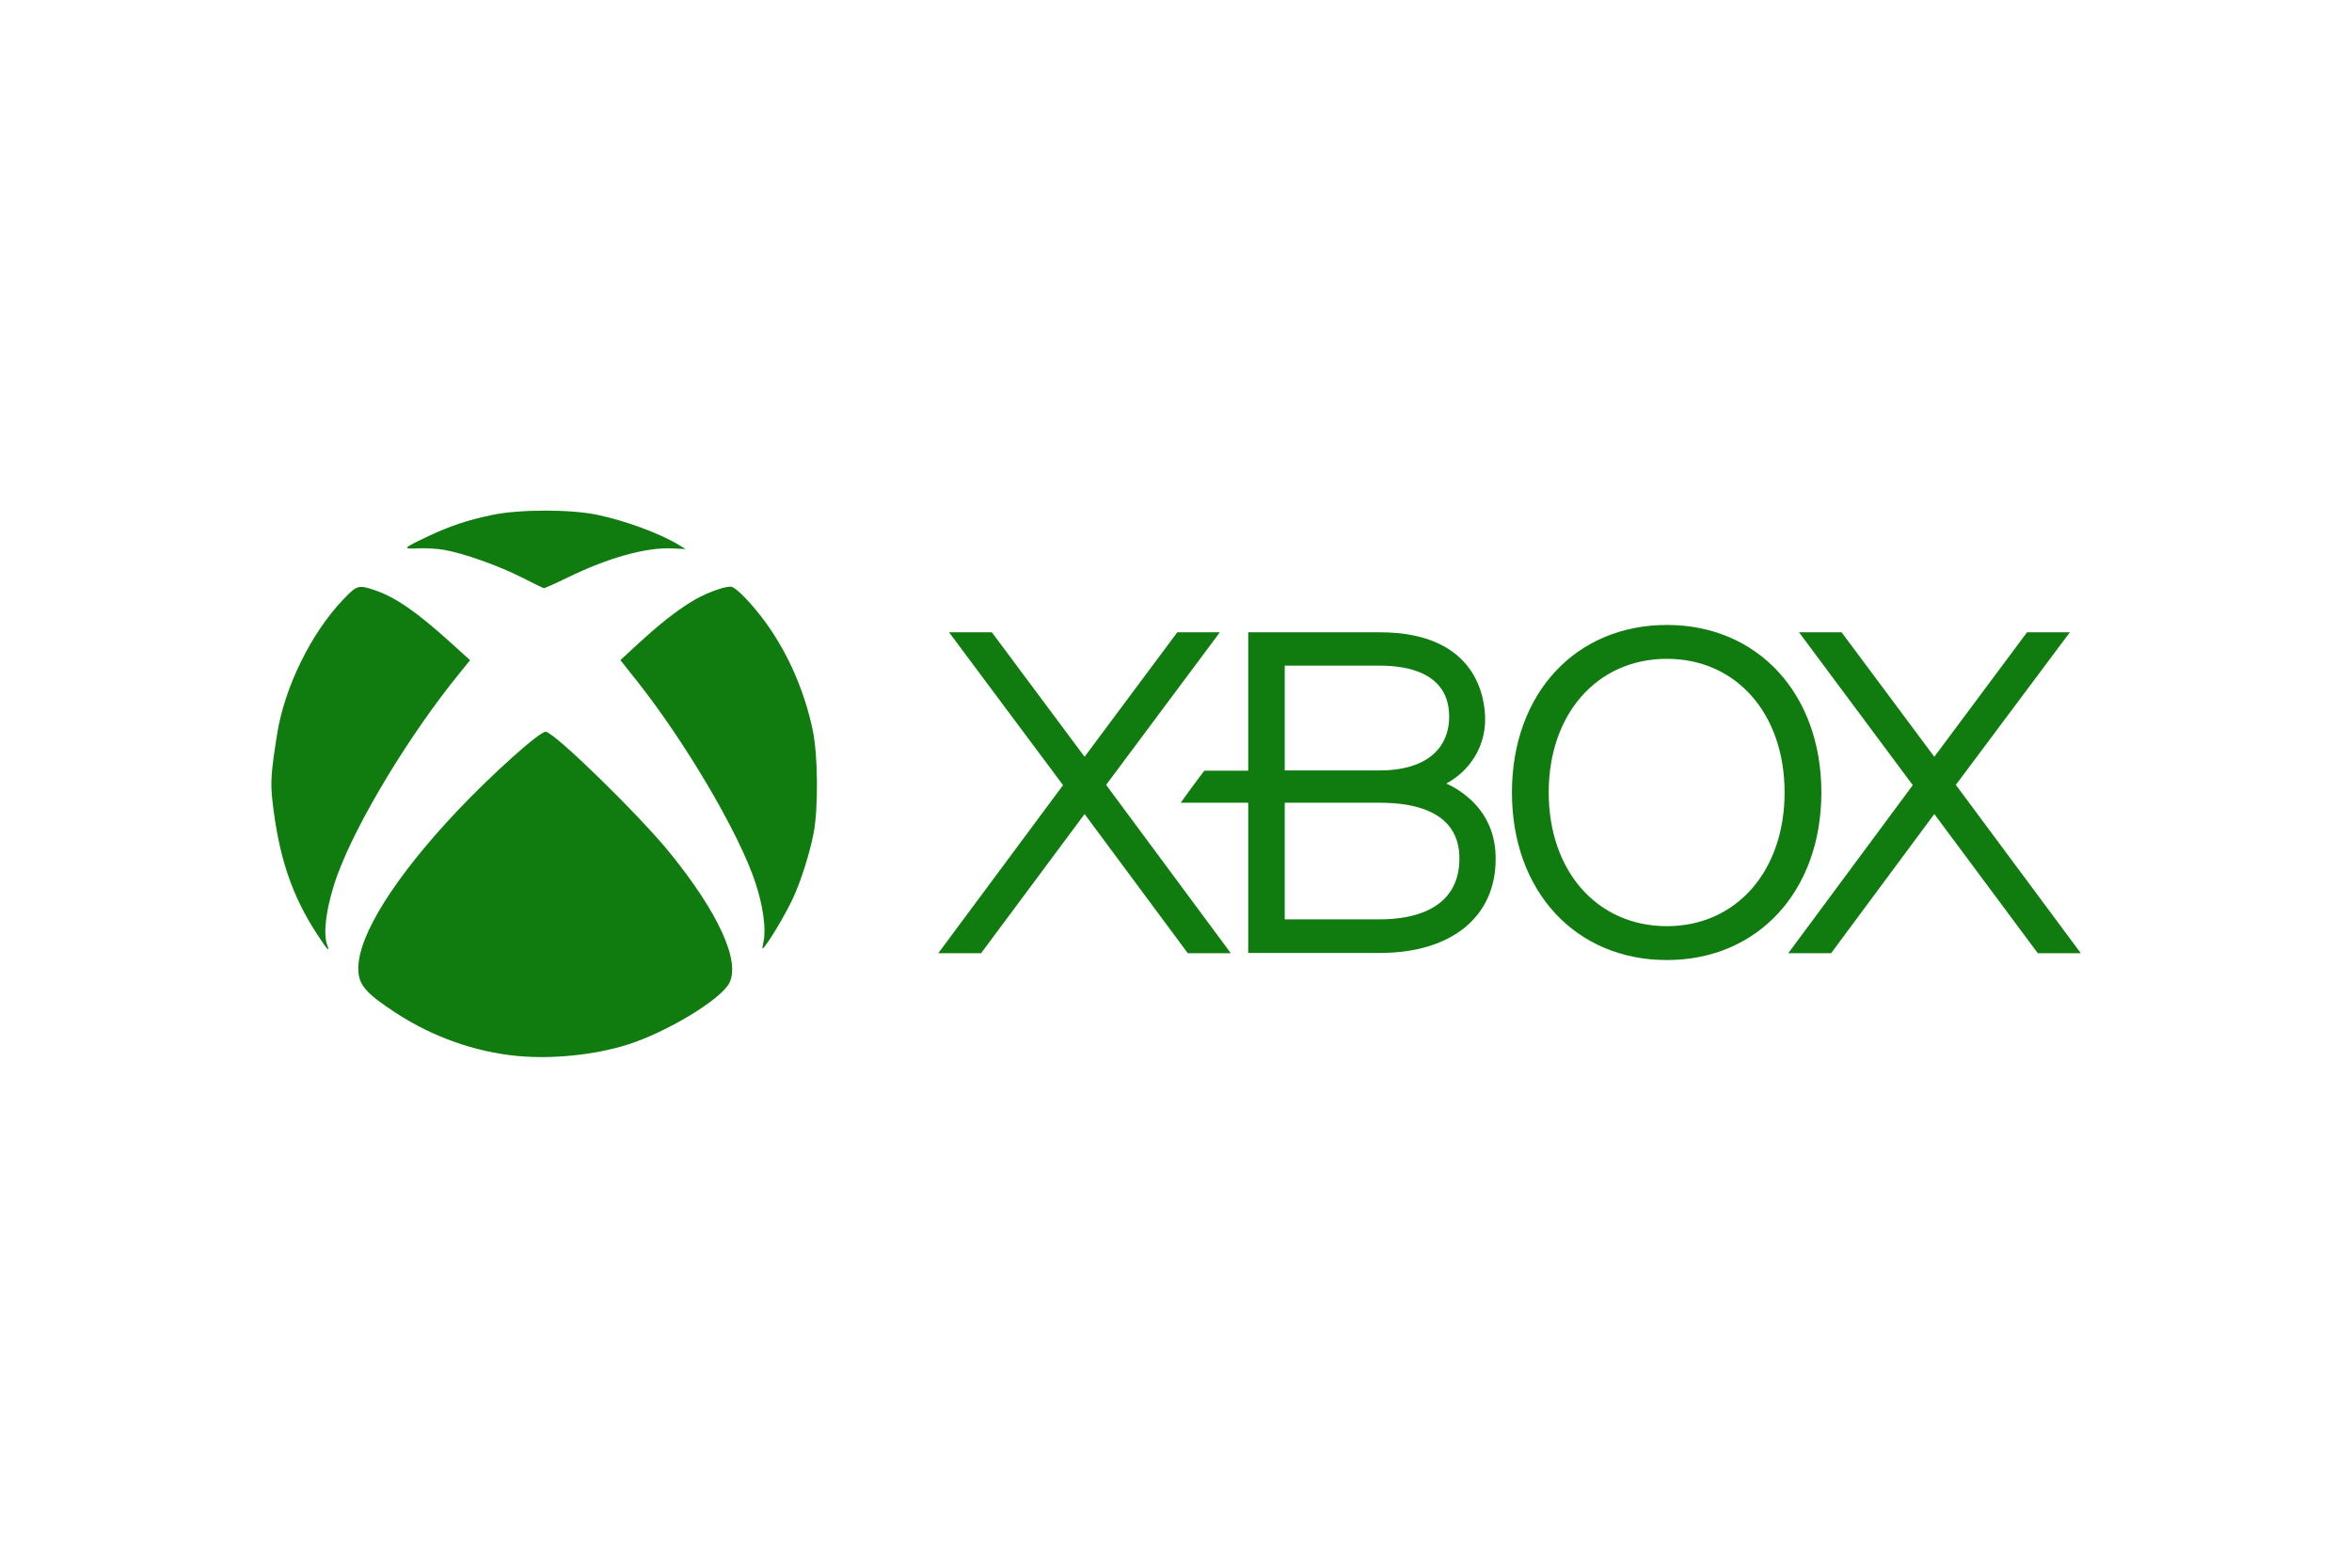
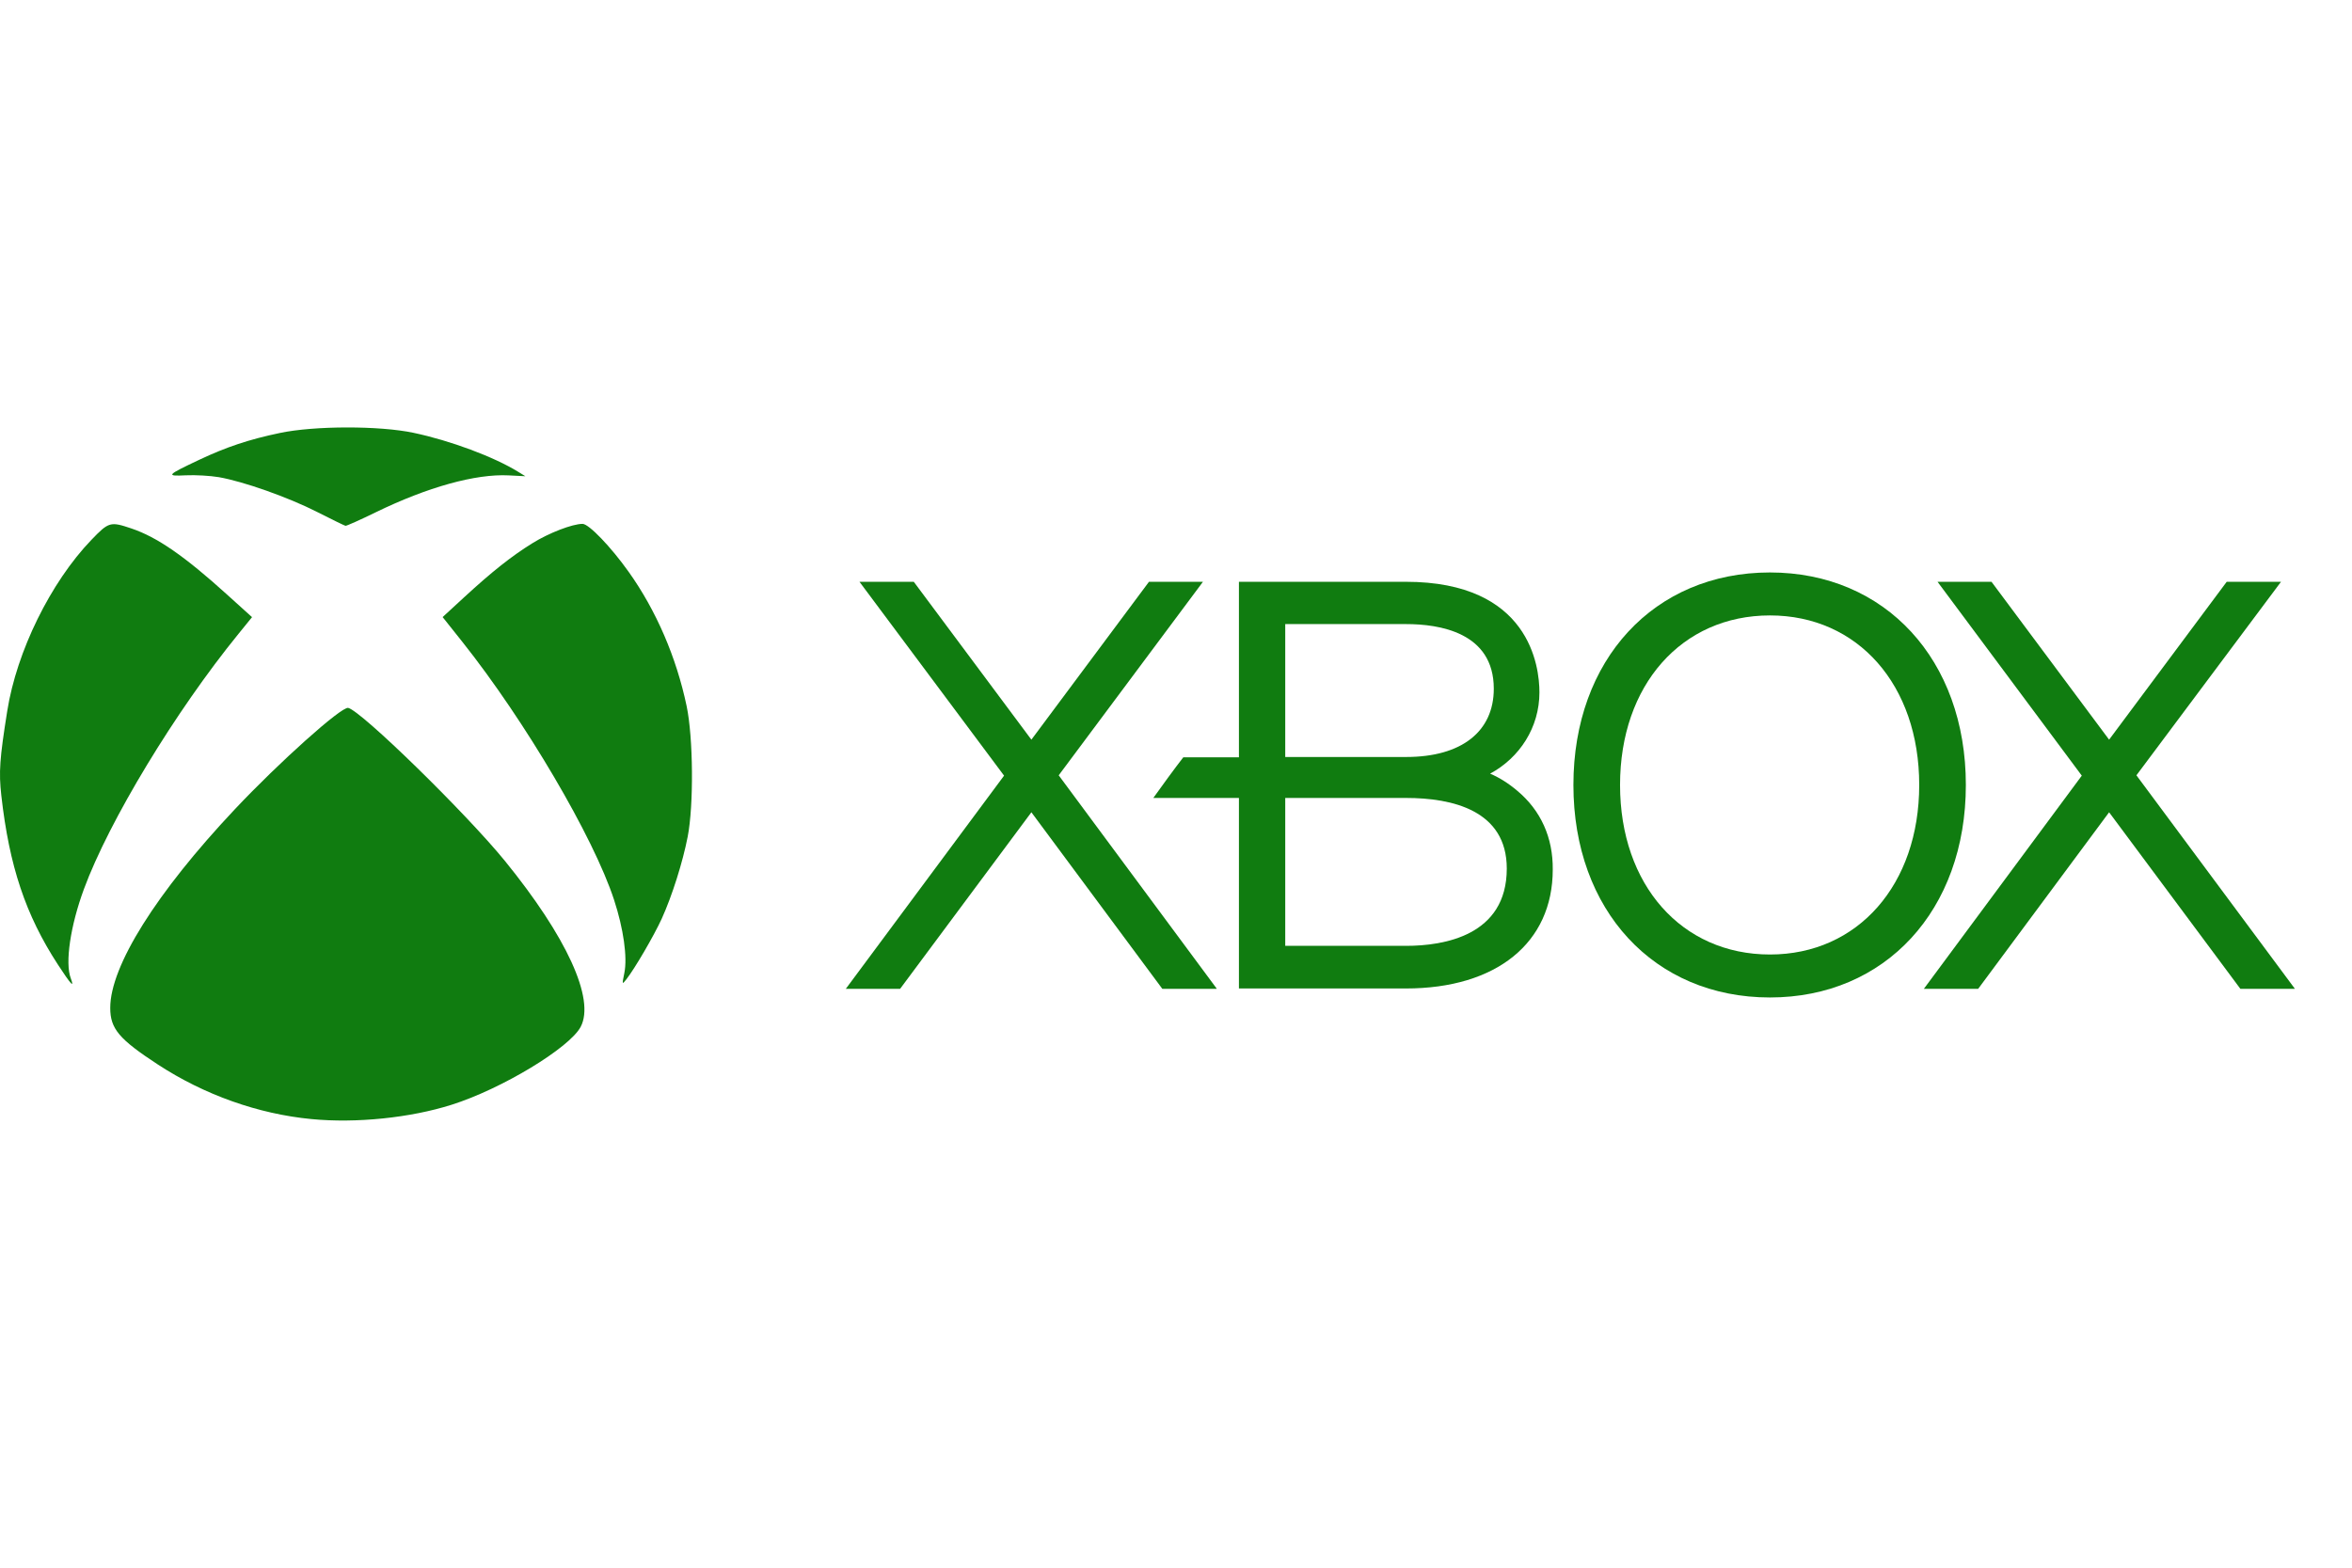
- <svg xmlns="http://www.w3.org/2000/svg" height="800" width="1200" xml:space="preserve" y="0" x="0" id="svg2985" version="1.1" viewBox="-103.318 -52.021 895.426 312.126">
+ <svg xmlns="http://www.w3.org/2000/svg" height="800" width="1200" xml:space="preserve" y="0" x="0" id="svg2985" version="1.1" viewBox="0 3 706 208">
  <style id="style636" type="text/css">.st0{fill:#107c10}</style>
  <path d="M688.79 168.437l-47.5-64 43.4-58.1h-16.3l-35.3 47.4-35.3-47.4h-16.2l43.3 58.2-47.4 64h16.3l39.3-53 39.4 53h16.3" class="st0" id="path6965" />
  <path d="M365.19 168.437l-47.4-64 43.3-58.1h-16.2l-35.3 47.4-35.3-47.4h-16.3l43.4 58.2-47.5 64h16.3l39.4-53 39.3 53h16.3" class="st0" id="path6967" />
  <path d="M422.09 155.637h-36.3v-44.4h36.3c13.8 0 30.2 3.7 30.2 21.2 0 20.2-19 23.2-30.2 23.2zm-36.3-96.6h36.3c9.8 0 26.3 2.4 26.3 19.4 0 12.8-9.6 20.5-26.3 20.5h-36.3v-39.9zm69.6 50c-2.6-2.2-5.3-3.9-8.1-5.1 8.9-4.8 14.8-13.9 14.8-24.4 0-7.8-2.9-33.2-40.1-33.2h-50.1v52.7h-16.7c-2.2 2.8-7.1 9.5-9 12.2h25.7v57.2h50.1c27.2 0 44.1-13.7 44.1-35.7.1-9.6-3.6-17.8-10.7-23.7" class="st0" id="path6969" />
  <path d="M531.29 158.237c-26.5 0-45-20.9-45-50.9s18.5-50.9 45-50.9c26.4 0 44.8 20.9 44.8 50.9 0 29.9-18.4 50.9-44.8 50.9zm0-114.7c-34.8 0-59 26.2-59 63.8 0 37.6 24.2 63.8 59 63.8 34.6 0 58.8-26.2 58.8-63.8 0-37.6-24.2-63.8-58.8-63.8" class="st0" id="path6971" />
  <g transform="translate(-1.013 3.163) scale(.23106)" id="g4146">
    <path d="M409.1 885c-69.2-6.6-139.3-31.5-199.6-70.9-50.5-33-61.9-46.5-61.9-73.6 0-54.3 59.7-149.5 161.7-257.9 58-61.6 138.7-133.8 147.4-131.9 17 3.8 152.7 136.4 203.5 198.7C740.6 648.2 777.6 729 758.8 765 744.5 792.4 656 845.9 591 866.4c-53.6 17-124 24.2-181.9 18.6zM79.5 684.1C37.6 619.7 16.4 556.2 6.1 464.5c-3.4-30.3-2.2-47.6 7.7-109.8 12.3-77.5 56.3-167.1 109.3-222.3 22.6-23.5 24.6-24.1 52.1-14.8 33.4 11.3 69 35.9 124.3 86l32.3 29.2-17.6 21.7C232.3 355.1 146 497.7 113.5 585.9 95.8 633.8 88.7 682 96.3 702c5.1 13.5.4 8.5-16.8-17.9zm736 10.9c4.1-20.2-1.1-57.4-13.4-94.9-26.5-81.2-115.4-232.4-197-335.1l-25.7-32.3 27.8-25.6c36.3-33.4 61.5-53.4 88.7-70.3 21.5-13.4 52.1-25.2 65.3-25.2 8.1 0 36.7 29.7 59.8 62.2 35.8 50.2 62.1 111.2 75.4 174.6 8.6 41 9.3 128.7 1.4 169.5-6.5 33.5-20.3 77-33.7 106.6-10.1 22.1-35.1 65-46.1 79-5.6 7-5.6 7-2.5-8.5zm-399-598.8C378.8 77 320.7 56.5 288.6 50.9c-11.3-1.9-30.4-3-42.7-2.4-26.5 1.3-25.3 0 17.2-20.1 35.3-16.7 64.8-26.5 104.8-34.9 45-9.5 129.5-9.6 173.8-.2 47.8 10.1 104.1 31.1 135.8 50.6l9.4 5.8-21.6-1.1c-43-2.2-105.6 15.2-172.9 48-20.3 9.9-37.9 17.8-39.2 17.5-1.2-.2-17.8-8.3-36.7-17.9z" class="st0" id="path4148" />
  </g>
</svg>
